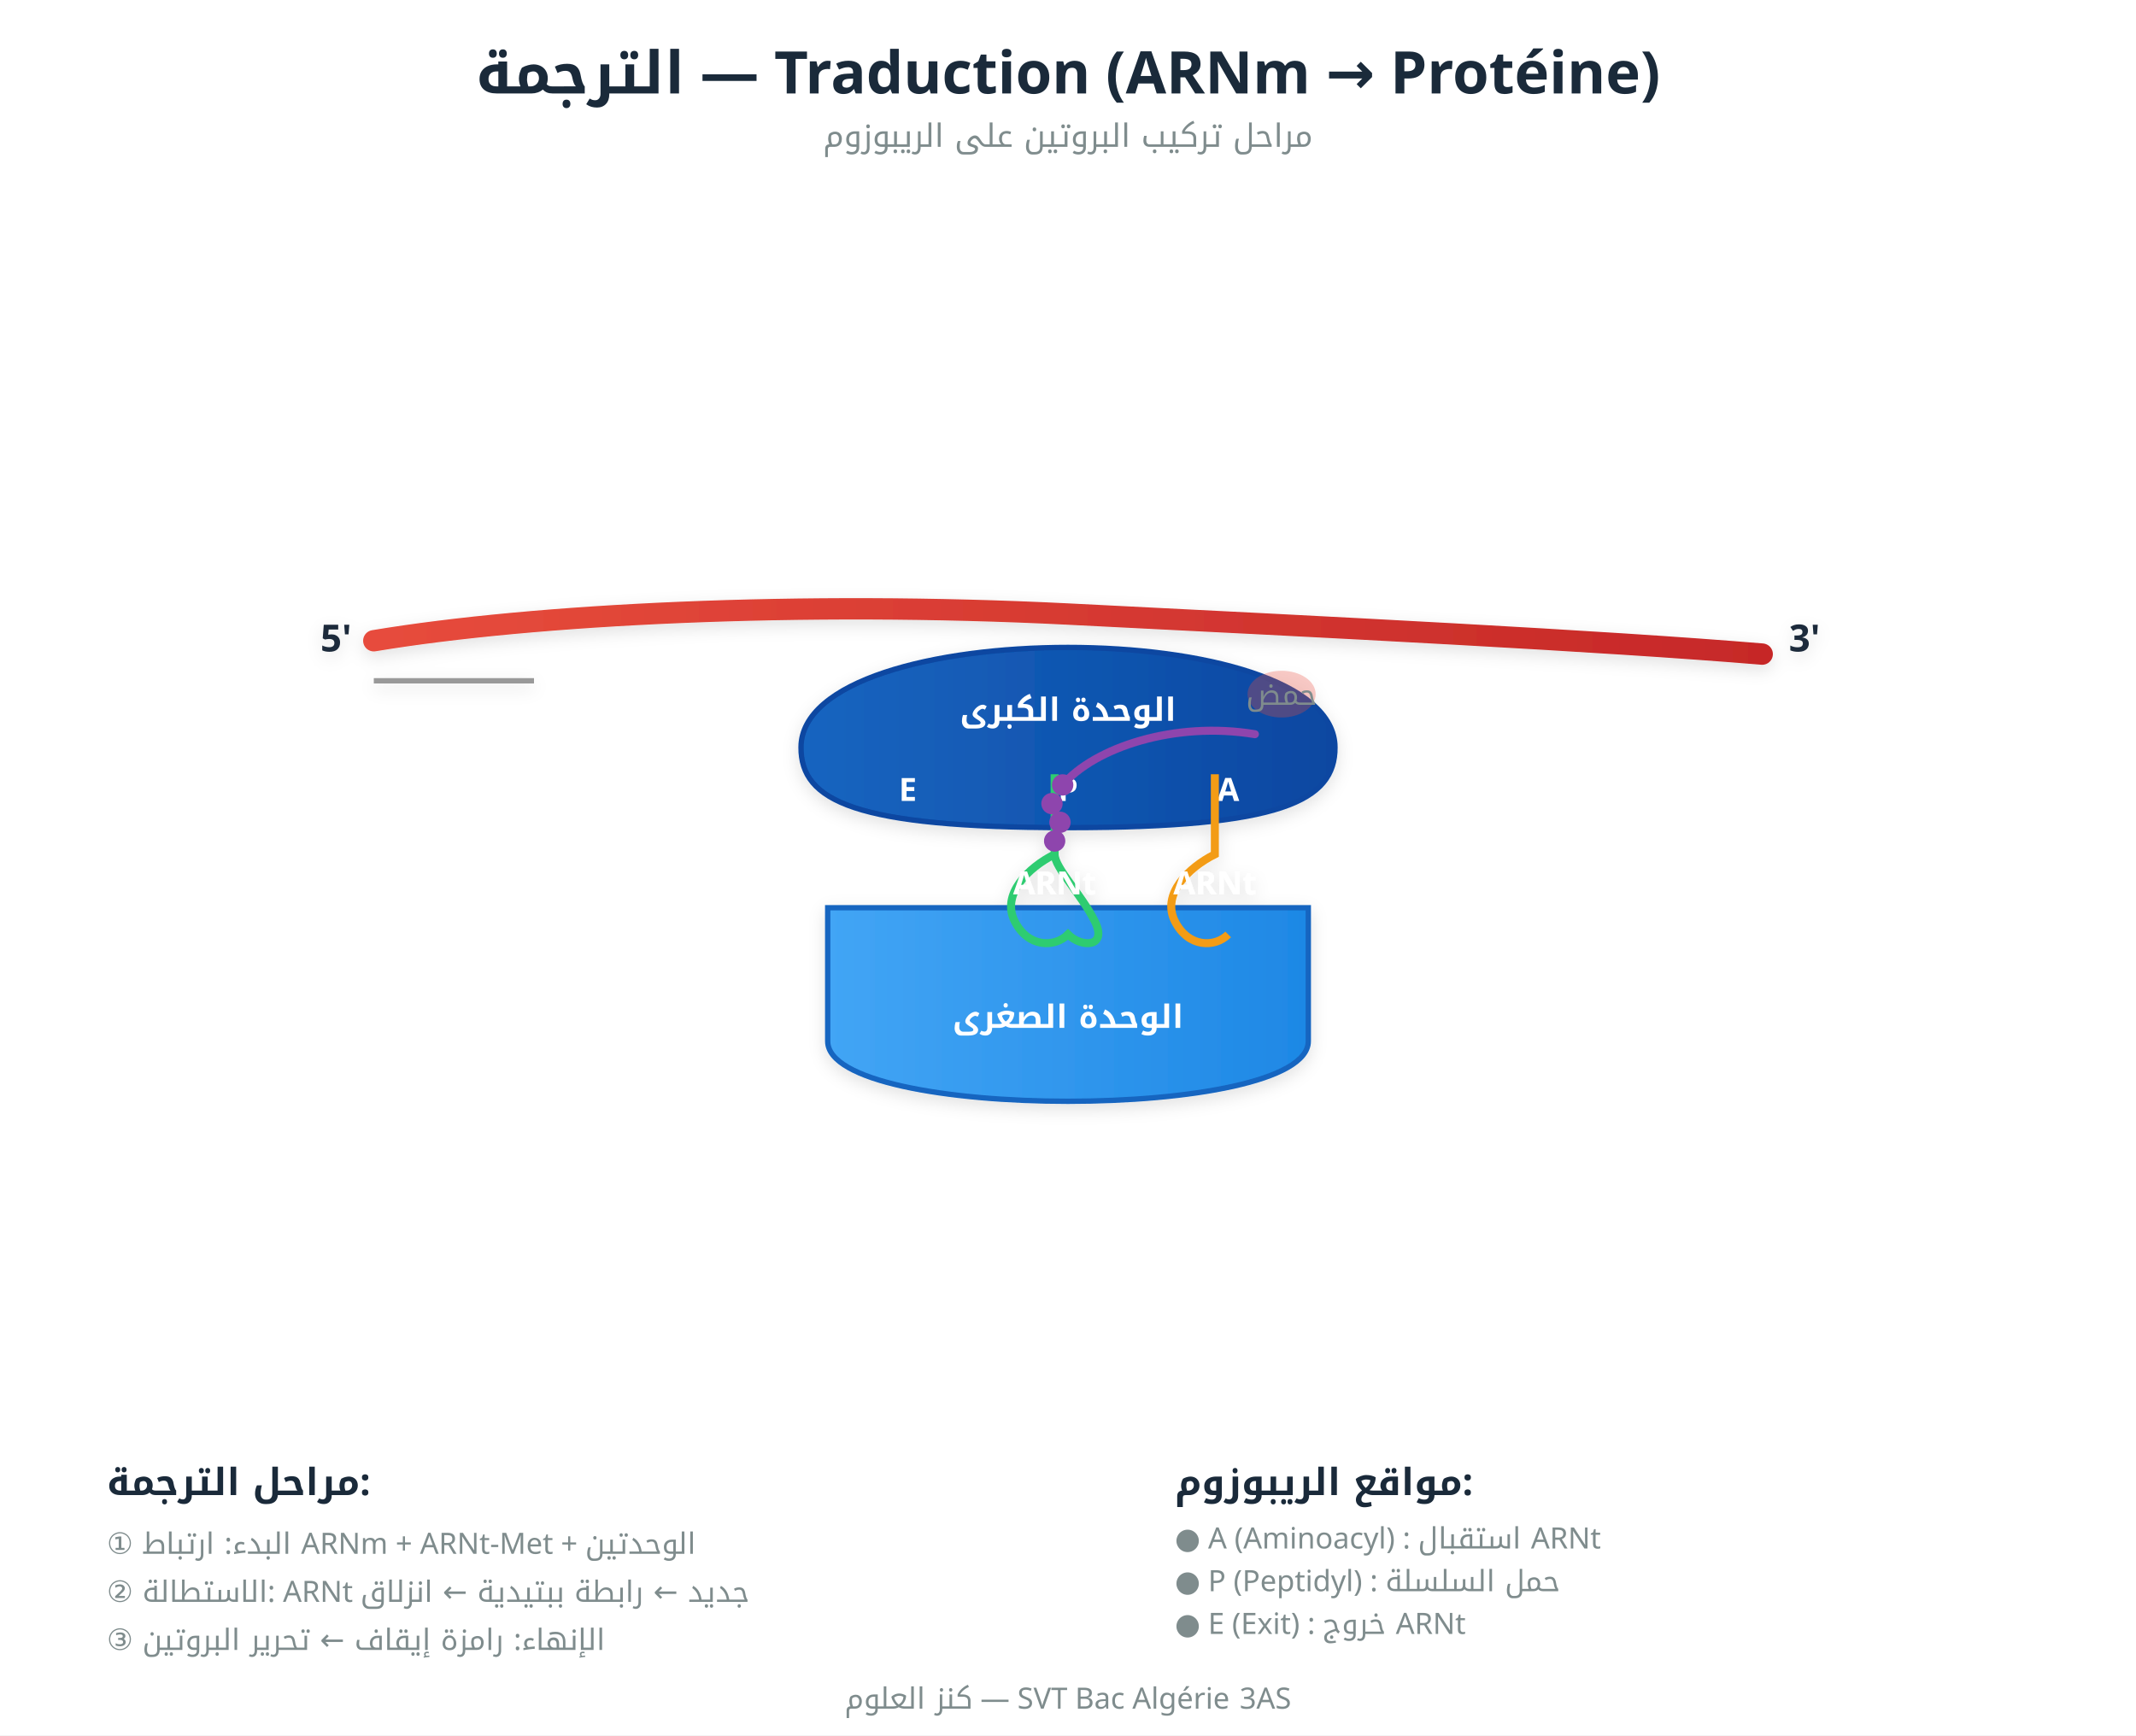
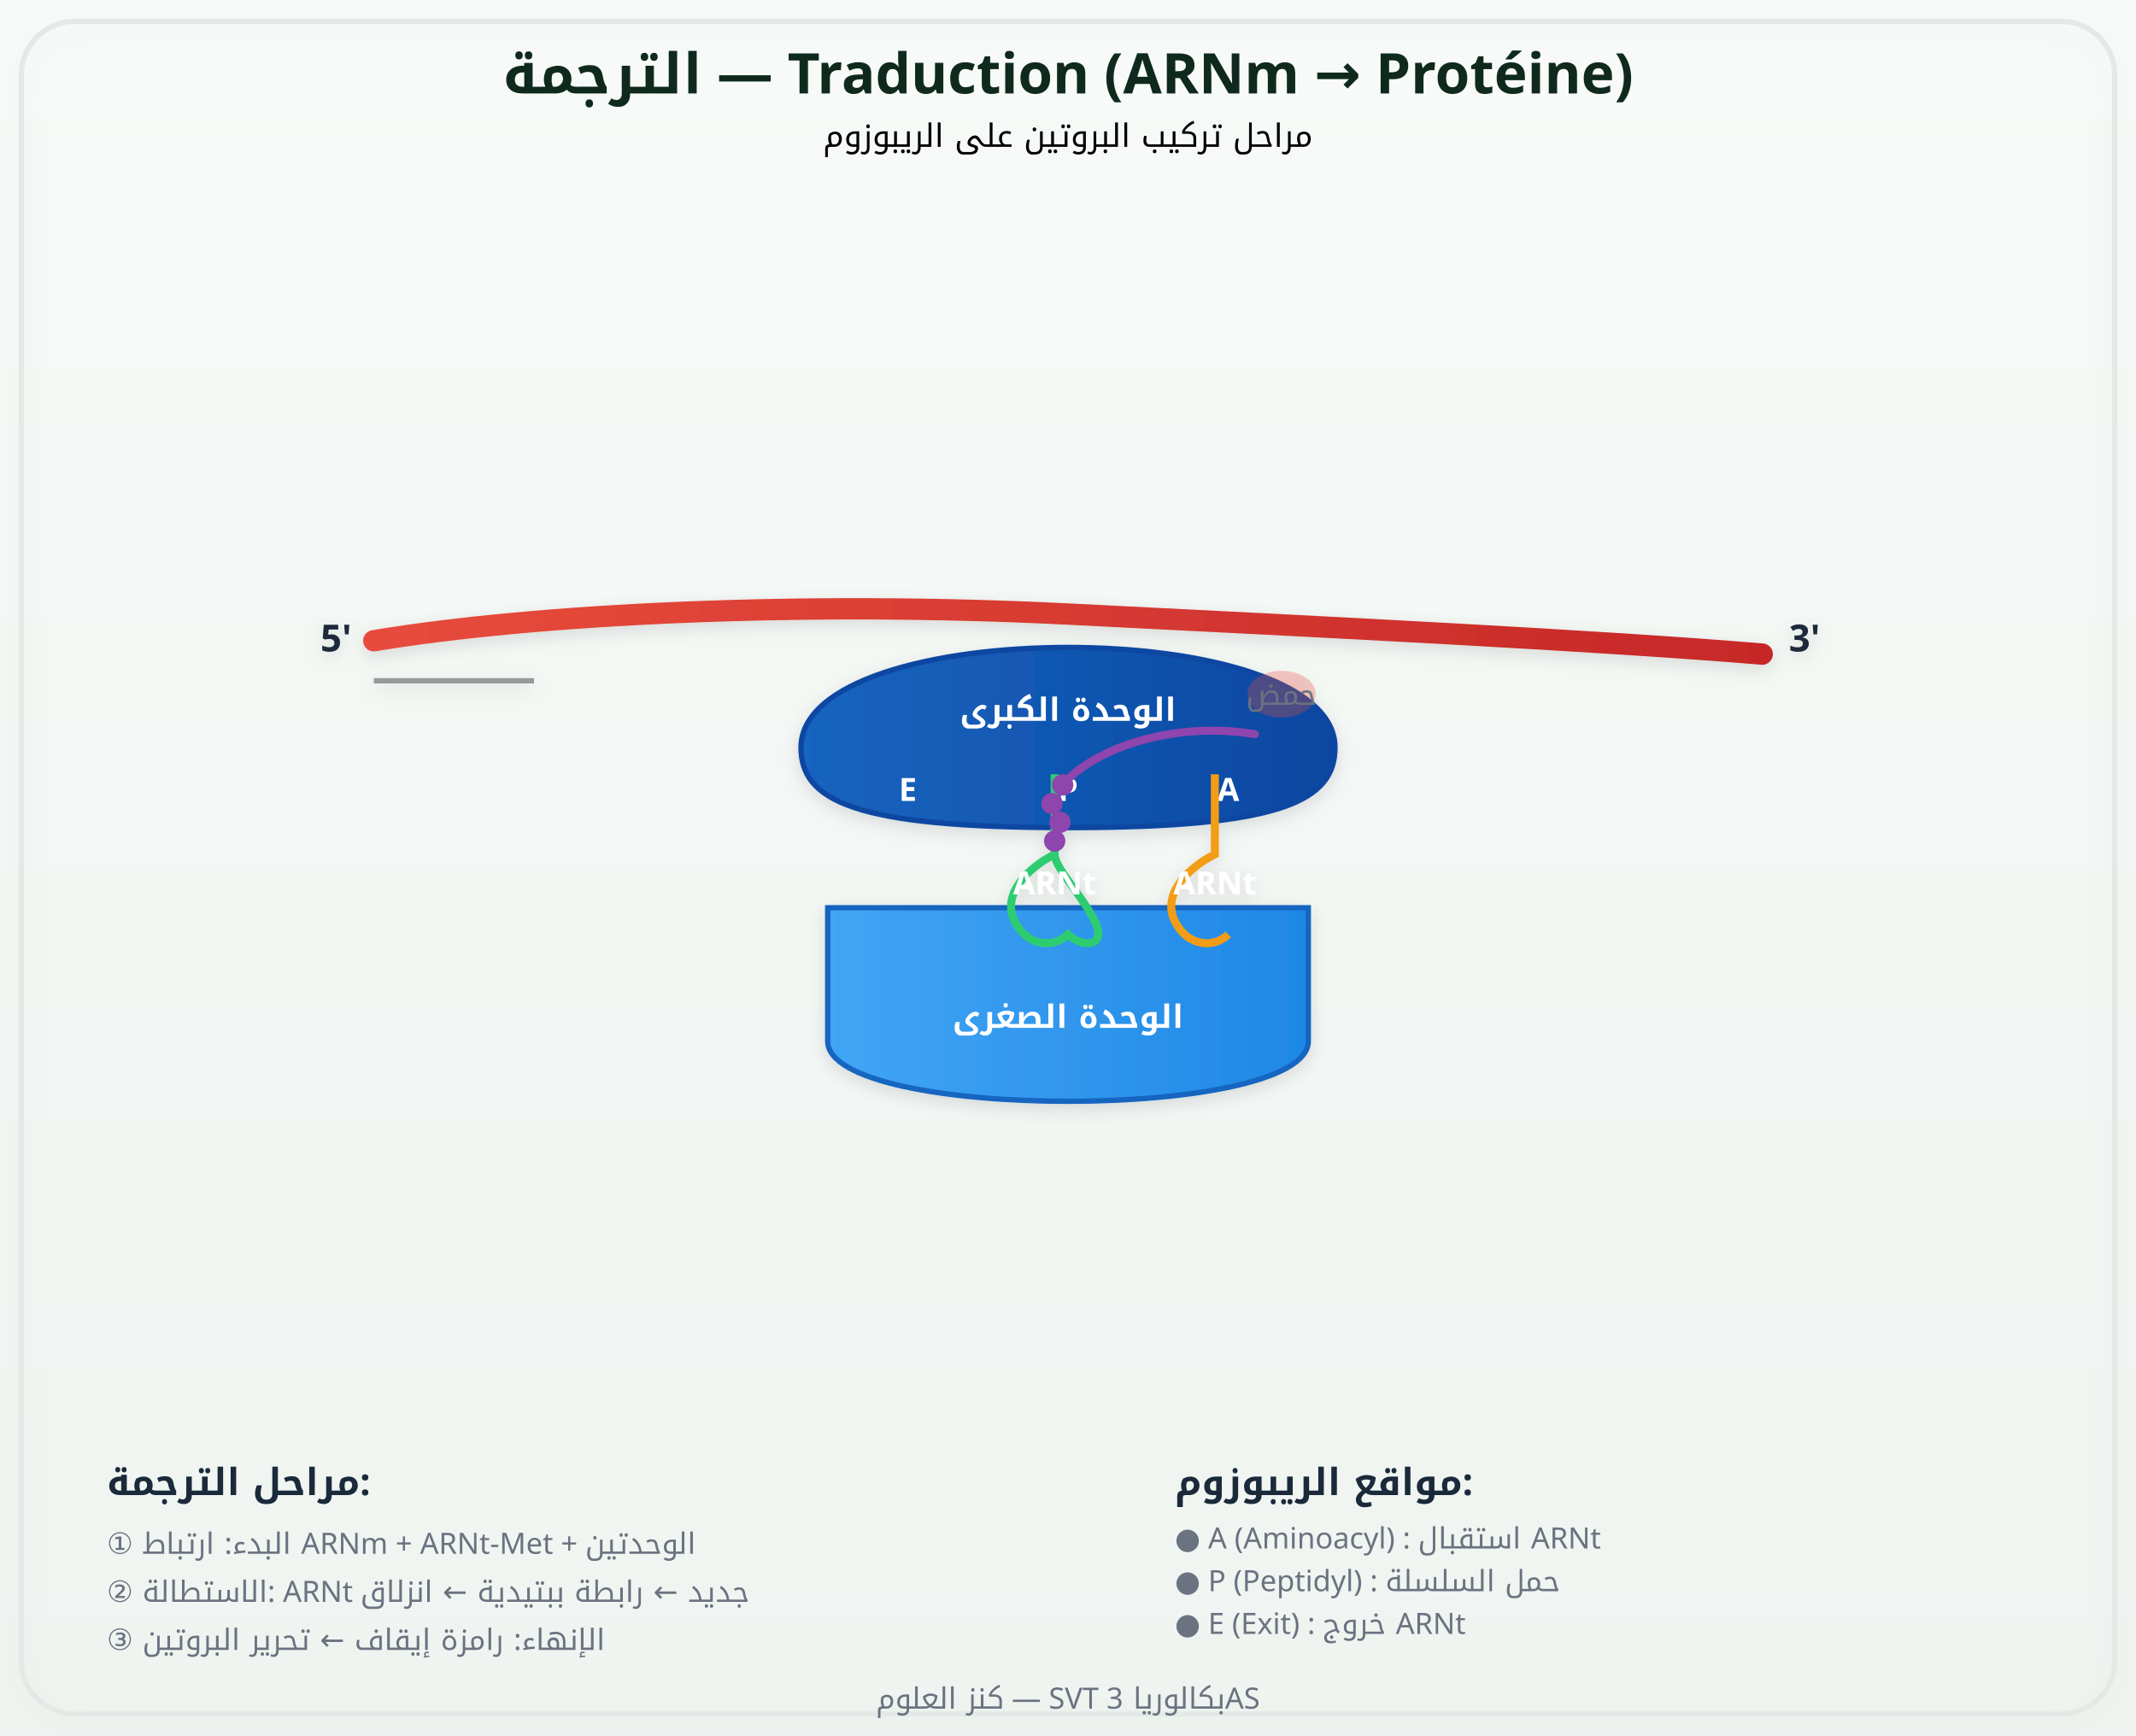
<svg xmlns="http://www.w3.org/2000/svg" viewBox="0 0 800 650" width="800" height="650">
  <defs>
-     <style>text{font-family:'Noto Kufi Arabic',sans-serif;}.t{font-size:22px;font-weight:bold;fill:#1A2A3A;}.la{font-size:14px;font-weight:bold;fill:#1A2A3A;}.lf{font-size:12px;fill:#7F8C8D;}.ls{font-size:11px;fill:#7F8C8D;}.lw{font-size:12px;font-weight:bold;fill:#FFF;}</style>
+     <style>text{font-family:'Noto Kufi Arabic','Segoe UI',system-ui,sans-serif;}
+ .title,.t{font-size:21px;font-weight:800;fill:#0F2A1D;}
+ .subtitle{font-size:13px;fill:#6B7280;}
+ .label-ar,.la{font-size:14px;font-weight:700;fill:#1A2A3A;}
+ .label-fr{font-size:12px;fill:#6B7280;}
+ .label-small,.ls{font-size:11px;fill:#6B7280;}
+ .label-white,.lw{font-size:12px;font-weight:700;fill:#FFFFFF;}</style>
    <linearGradient id="riboB">
      <stop offset="0%" stop-color="#1565C0" />
      <stop offset="100%" stop-color="#0D47A1" />
    </linearGradient>
    <linearGradient id="riboP">
      <stop offset="0%" stop-color="#42A5F5" />
      <stop offset="100%" stop-color="#1E88E5" />
    </linearGradient>
    <linearGradient id="arnm">
      <stop offset="0%" stop-color="#E74C3C" />
      <stop offset="100%" stop-color="#C62828" />
    </linearGradient>
    <filter id="sh">
      <feDropShadow dx="0" dy="2" stdDeviation="3" flood-opacity="0.12" />
    </filter>
+     <linearGradient id="kunzBg" x1="0" y1="0" x2="0" y2="1">
+       <stop offset="0%" stop-color="#F7FAF8" />
+       <stop offset="100%" stop-color="#EFF4F1" />
+     </linearGradient>
+     <filter id="kunzShadow" x="-5%" y="-5%" width="110%" height="110%">
+       <feDropShadow dx="0" dy="3" stdDeviation="6" flood-color="#006d37" flood-opacity="0.06" />
+     </filter>
  </defs>
-   <rect width="800" height="650" fill="#FFF" />
+   <rect width="800" height="650" fill="url(#kunzBg)" />
+   <rect x="8" y="8" width="784" height="634" rx="20" fill="none" stroke="#E3EAE6" stroke-width="2" filter="url(#kunzShadow)" />
  <text x="400" y="35" text-anchor="middle" class="t">الترجمة — Traduction (ARNm → Protéine)</text>
  <text x="400" y="55" text-anchor="middle" class="lf">مراحل تركيب البروتين على الريبوزوم</text>
  <g transform="translate(400,360)" filter="url(#sh)">
    <path d="M -260,-120 C -200,-130 -100,-135 0,-130 C 100,-125 200,-120 260,-115" fill="none" stroke="url(#arnm)" stroke-width="8" stroke-linecap="round" />
    <text x="-280" y="-116" class="la" fill="#E74C3C">5'</text>
    <text x="270" y="-116" class="la" fill="#E74C3C">3'</text>
    <path d="M -100,-80 C -100,-130 100,-130 100,-80 C 100,-60 80,-50 0,-50 C -80,-50 -100,-60 -100,-80 Z" fill="url(#riboB)" stroke="#0D47A1" stroke-width="2" />
    <text x="0" y="-90" text-anchor="middle" class="lw">الوحدة الكبرى</text>
    <path d="M -90,-20 L -90,30 C -90,60 90,60 90,30 L 90,-20 Z" fill="url(#riboP)" stroke="#1565C0" stroke-width="2" />
    <text x="0" y="25" text-anchor="middle" class="lw" font-size="10">الوحدة الصغرى</text>
    <text x="-60" y="-60" text-anchor="middle" class="lw" font-size="11">E</text>
    <text x="0" y="-60" text-anchor="middle" class="lw" font-size="11">P</text>
    <text x="60" y="-60" text-anchor="middle" class="lw" font-size="11">A</text>
    <path d="M -5,-70 L -5,-40 C -15,-35 -25,-25 -20,-15 C -15,-5 -5,-5 0,-10 C 5,-5 15,-5 10,-15 C 5,-25 -5,-35 -5,-40" fill="none" stroke="#2ECC71" stroke-width="3" />
    <text x="-5" y="-25" text-anchor="middle" class="lw" fill="#2ECC71" font-size="8">ARNt</text>
    <circle cx="-5" cy="-45" r="4" fill="#8E44AD" />
    <circle cx="-3" cy="-52" r="4" fill="#8E44AD" />
    <circle cx="-6" cy="-59" r="4" fill="#8E44AD" />
    <circle cx="-2" cy="-66" r="4" fill="#8E44AD" />
    <path d="M -2,-66 C 10,-80 40,-90 70,-85" fill="none" stroke="#8E44AD" stroke-width="3" stroke-linecap="round" />
    <path d="M 55,-70 L 55,-40 C 45,-35 35,-25 40,-15 C 45,-5 55,-5 60,-10" fill="none" stroke="#F39C12" stroke-width="3" />
    <text x="55" y="-25" text-anchor="middle" class="lw" fill="#F39C12" font-size="8">ARNt</text>
    <ellipse cx="80" cy="-100" rx="12" ry="8" fill="#E74C3C" opacity="0.3" stroke="#E74C3C" stroke-width="1.5" />
    <text x="80" y="-96" text-anchor="middle" class="ls" fill="#C0392B" font-size="9">حمض</text>
    <path d="M -260,-105 L -200,-105" fill="none" stroke="#999" stroke-width="2" marker-end="url(#arrow)" />
  </g>
  <g transform="translate(40, 560)">
    <text x="0" y="0" class="la">مراحل الترجمة:</text>
    <text x="0" y="22" class="ls">① البدء: ارتباط ARNm + ARNt-Met + الوحدتين</text>
    <text x="0" y="40" class="ls">② الاستطالة: ARNt جديد ← رابطة ببتيدية ← انزلاق</text>
    <text x="0" y="58" class="ls">③ الإنهاء: رامزة إيقاف ← تحرير البروتين</text>
  </g>
  <g transform="translate(440, 560)">
    <text x="0" y="0" class="la">مواقع الريبوزوم:</text>
    <text x="0" y="20" class="ls" fill="#1565C0">● A (Aminoacyl) : استقبال ARNt</text>
    <text x="0" y="36" class="ls" fill="#1565C0">● P (Peptidyl) : حمل السلسلة</text>
    <text x="0" y="52" class="ls" fill="#1565C0">● E (Exit) : خروج ARNt</text>
  </g>
-   <text x="400" y="640" text-anchor="middle" class="ls">كنز العلوم — SVT Bac Algérie 3AS</text>
+   <text x="400" y="640" text-anchor="middle" class="ls">كنز العلوم — SVT بكالوريا 3AS</text>
</svg>
